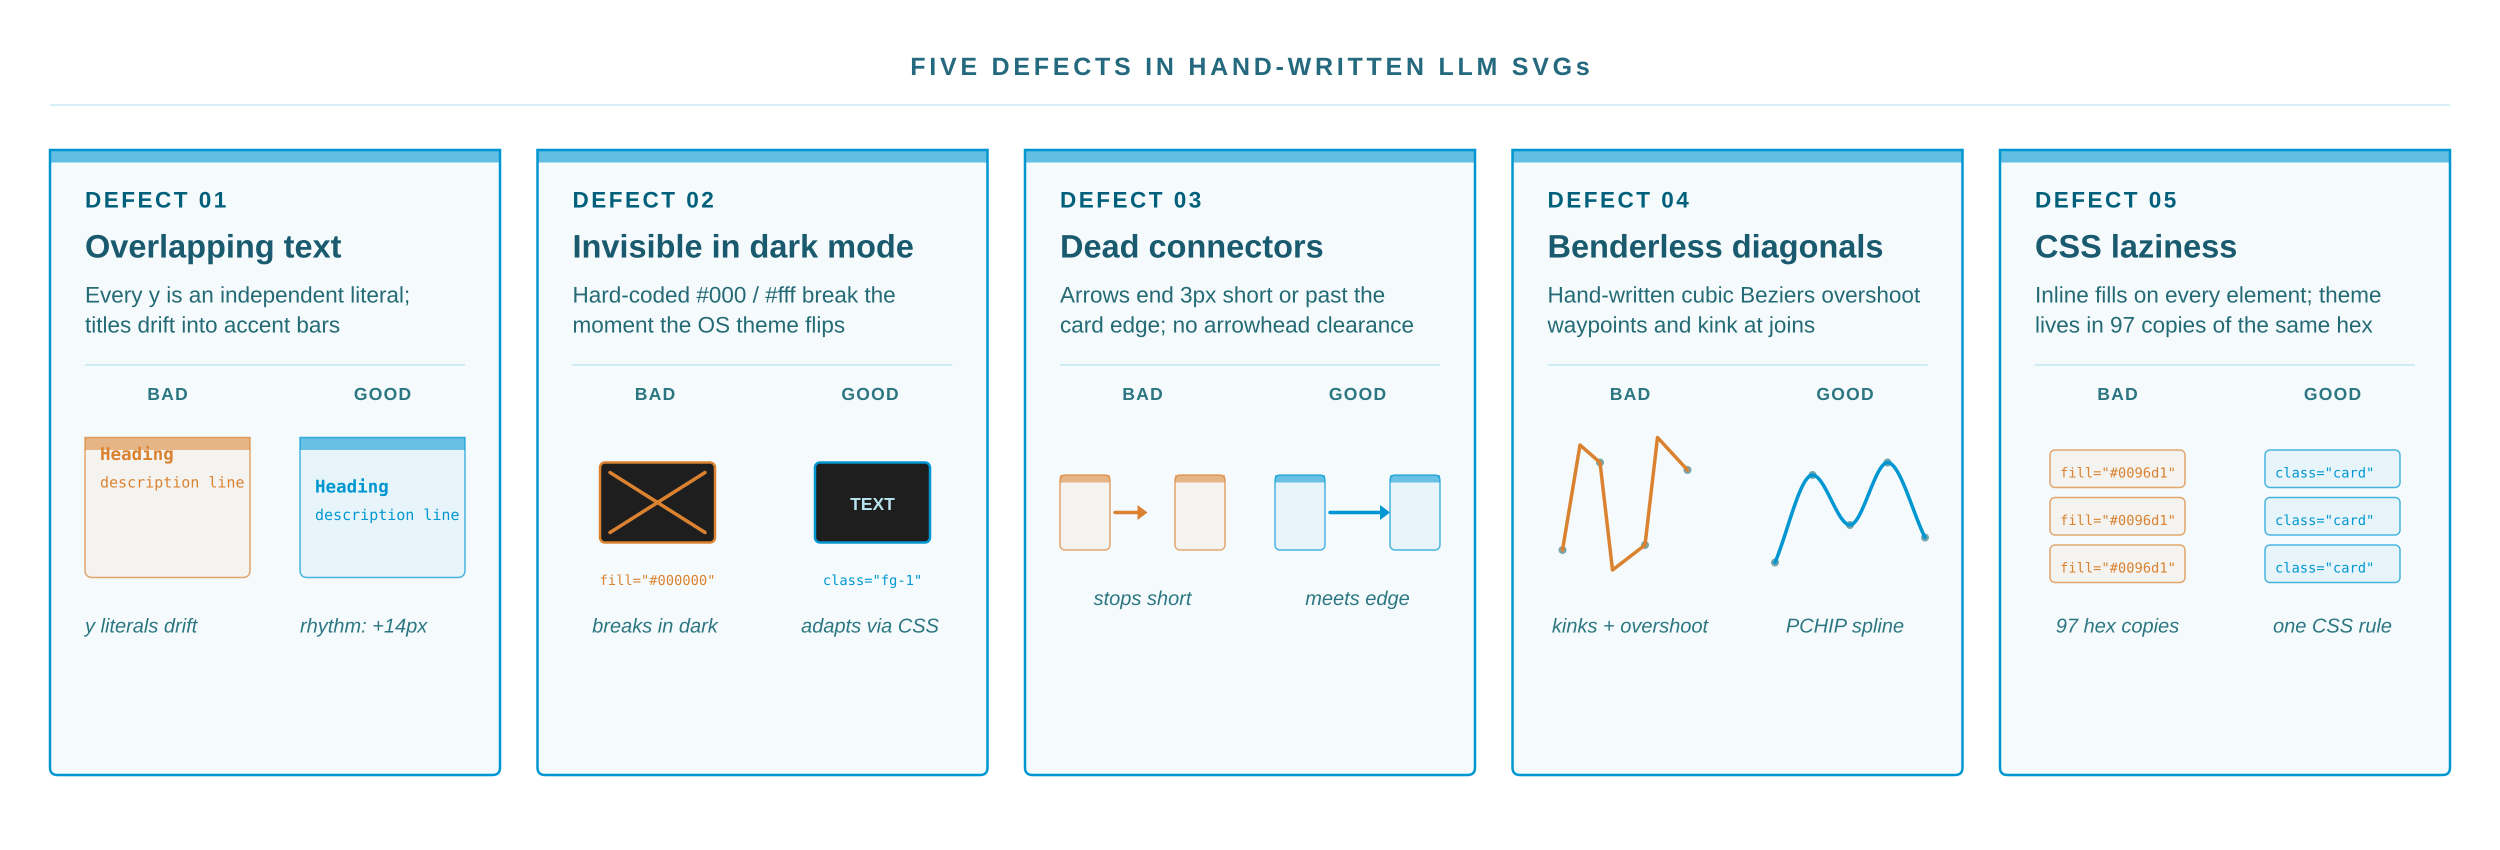
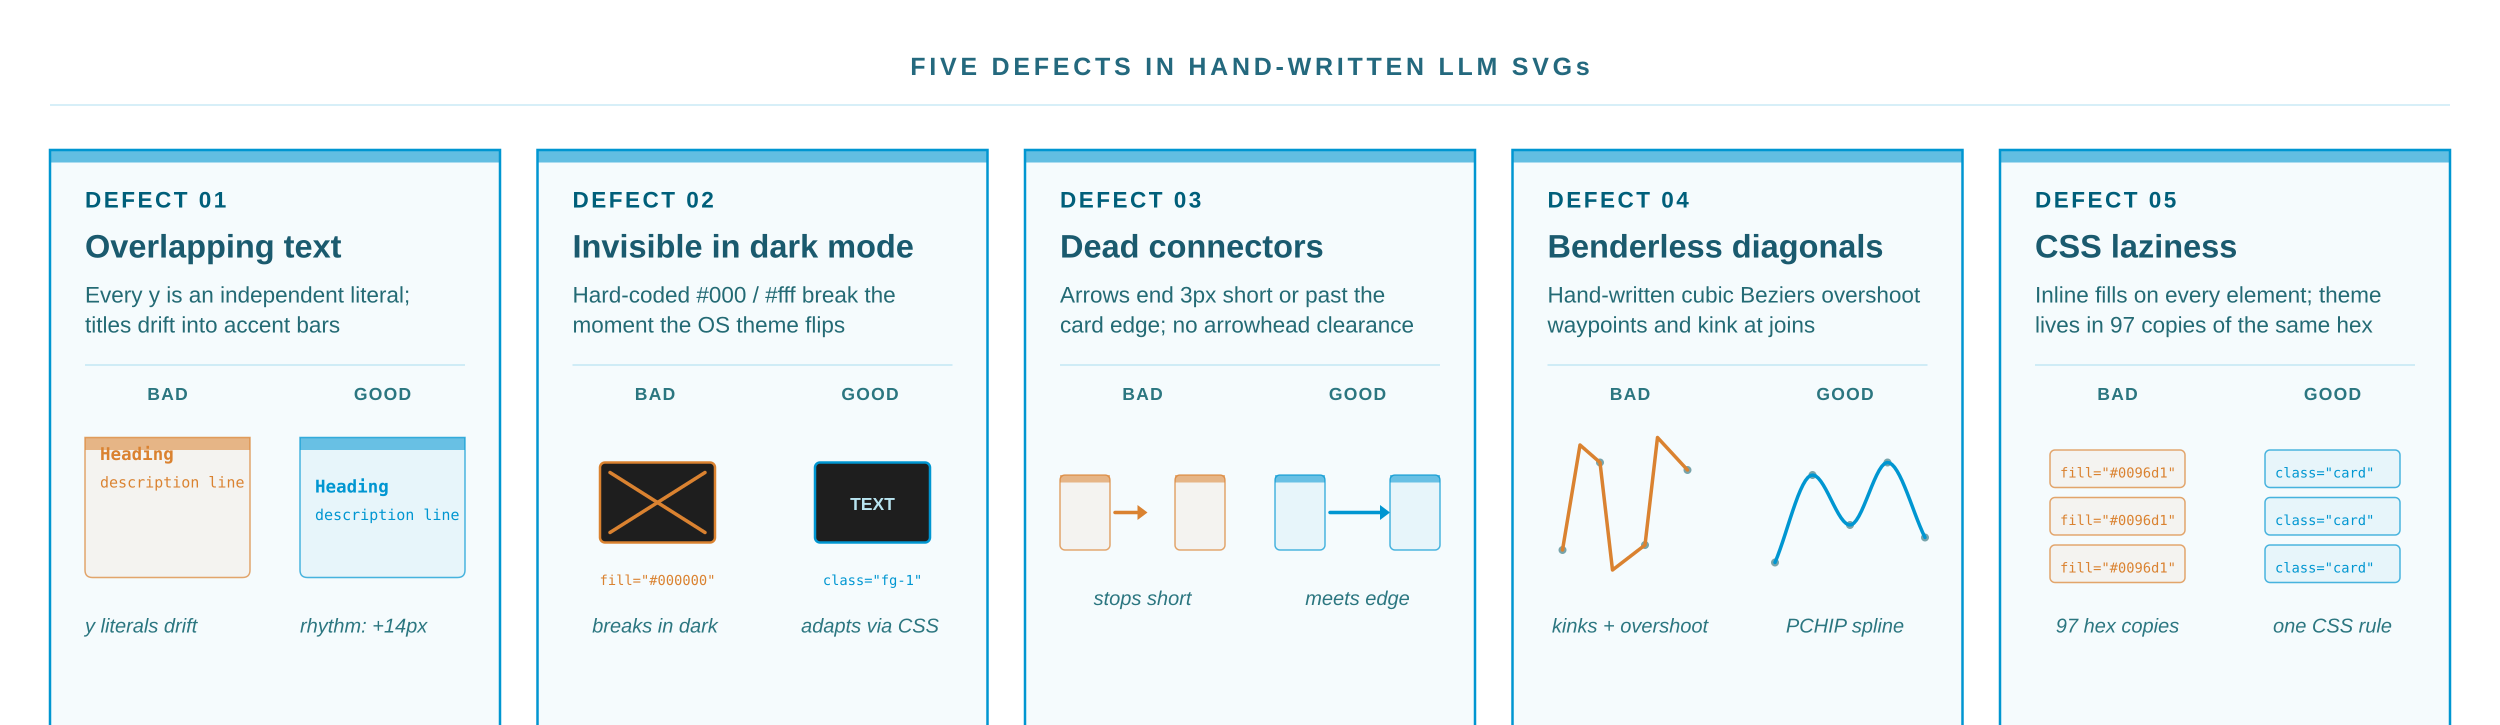
- <svg xmlns="http://www.w3.org/2000/svg" viewBox="0 0 1000 340">
+ <svg xmlns="http://www.w3.org/2000/svg" viewBox="0 0 1000 290">
  <style>
    .fg-1 { fill: #1a5a6e; }
    .fg-2 { fill: #24697e; }
    .fg-3 { fill: #236a74; }
    .fg-4 { fill: #2b7680; }
    .accent-1 { fill: #005f7a; }
    .accent-2 { fill: #7a4a15; }
    .card-body   { fill: #0096d1; fill-opacity: 0.04; }
    .card-stroke { fill: none; stroke: #0096d1; stroke-width: 1; }
    .accent-bar  { fill: #0096d1; opacity: 0.6; }
    .divider     { fill: none; stroke: #0096d1; stroke-width: 0.5; opacity: 0.25; }
    .eyebrow     { fill: #005f7a; font-family: Segoe UI, Arial, sans-serif; font-size: 9px; font-weight: 600; letter-spacing: 1px; }
    .title       { fill: #1a5a6e; font-family: Segoe UI, Arial, sans-serif; font-size: 13px; font-weight: 700; }
    .desc        { fill: #236a74; font-family: Segoe UI, Arial, sans-serif; font-size: 9px; }
    .minilabel   { fill: #2b7680; font-family: Segoe UI, Arial, sans-serif; font-size: 7px; font-weight: 600; letter-spacing: 0.5px; }
    .schem-good  { fill: none; stroke: #0096d1; stroke-width: 1.4; stroke-linejoin: round; stroke-linecap: round; }
    .schem-good-fill { fill: #0096d1; }
    .schem-bad   { fill: none; stroke: #da8230; stroke-width: 1.4; stroke-linejoin: round; stroke-linecap: round; }
    .schem-bad-fill  { fill: #da8230; }
    .schem-muted { fill: none; stroke: #236a74; stroke-width: 0.8; opacity: 0.55; }
    .schem-muted-fill { fill: #236a74; opacity: 0.6; }
    .mini-card-body   { fill: #0096d1; fill-opacity: 0.06; }
    .mini-card-stroke { fill: none; stroke: #0096d1; stroke-width: 0.6; opacity: 0.7; }
    .mini-card-bar    { fill: #0096d1; opacity: 0.55; }
    .mini-card-body-bad   { fill: #da8230; fill-opacity: 0.06; }
    .mini-card-stroke-bad { fill: none; stroke: #da8230; stroke-width: 0.6; opacity: 0.7; }
    .mini-card-bar-bad    { fill: #da8230; opacity: 0.55; }
    .inline-hex-text  { fill: #da8230; font-family: monospace; font-size: 5.5px; }
    .class-text       { fill: #0096d1; font-family: monospace; font-size: 5.5px; }
    .dark-bg-fill     { fill: #1e1e1e; }
    .invisible-text   { fill: #1e1e1e; font-family: Segoe UI, Arial, sans-serif; font-size: 7px; font-weight: 700; }
    .visible-text     { fill: #b8e4f0; font-family: Segoe UI, Arial, sans-serif; font-size: 7px; font-weight: 700; }
    .footnote    { fill: #2b7680; font-family: Segoe UI, Arial, sans-serif; font-size: 8px; font-style: italic; }
    .header      { fill: #24697e; font-family: Segoe UI, Arial, sans-serif; font-size: 10px; font-weight: 600; letter-spacing: 1.5px; }
    @media (prefers-color-scheme: dark) {
      .fg-1 { fill: #b8e4f0; }
      .fg-2 { fill: #8fd4e6; }
      .fg-3 { fill: #5aafc5; }
      .fg-4 { fill: #4099b3; }
      .accent-1 { fill: #5cc8e0; }
      .accent-2 { fill: #d4a04a; }
      .card-body   { fill: #5cc8e0; fill-opacity: 0.06; }
      .card-stroke { stroke: #5cc8e0; }
      .accent-bar  { fill: #5cc8e0; }
      .divider     { stroke: #5cc8e0; }
      .eyebrow     { fill: #5cc8e0; }
      .title       { fill: #b8e4f0; }
      .desc        { fill: #5aafc5; }
      .minilabel   { fill: #4099b3; }
      .schem-good      { stroke: #5cc8e0; }
      .schem-good-fill { fill: #5cc8e0; }
      .schem-bad       { stroke: #d4a04a; }
      .schem-bad-fill  { fill: #d4a04a; }
      .schem-muted     { stroke: #5aafc5; }
      .schem-muted-fill{ fill: #5aafc5; }
      .mini-card-body      { fill: #5cc8e0; fill-opacity: 0.08; }
      .mini-card-stroke    { stroke: #5cc8e0; }
      .mini-card-bar       { fill: #5cc8e0; }
      .mini-card-body-bad  { fill: #d4a04a; fill-opacity: 0.08; }
      .mini-card-stroke-bad{ stroke: #d4a04a; }
      .mini-card-bar-bad   { fill: #d4a04a; }
      .inline-hex-text { fill: #d4a04a; }
      .class-text      { fill: #5cc8e0; }
      .footnote    { fill: #4099b3; }
      .header      { fill: #8fd4e6; }
    }
  </style>
  <g id="guide-grid" display="none">
    <line x1="0" y1="60" x2="1000" y2="60" stroke="red" stroke-width="0.3" />
    <line x1="0" y1="146" x2="1000" y2="146" stroke="red" stroke-width="0.3" />
    <line x1="0" y1="310" x2="1000" y2="310" stroke="red" stroke-width="0.3" />
  </g>
  <g id="background">
-     <rect width="1000" height="340" fill="transparent" />
+     <rect width="1000" height="290" fill="transparent" />
  </g>
  <g id="nodes">
    <path d="M20,60 H200 V307 Q200,310 197,310 H23 Q20,310 20,307 Z" class="card-body" />
    <path d="M20,60 H200 V307 Q200,310 197,310 H23 Q20,310 20,307 Z" class="card-stroke" />
    <rect x="20" y="60" width="180" height="5" class="accent-bar" />
    <line x1="34" y1="146" x2="186" y2="146" class="divider" />
    <path d="M215,60 H395 V307 Q395,310 392,310 H218 Q215,310 215,307 Z" class="card-body" />
    <path d="M215,60 H395 V307 Q395,310 392,310 H218 Q215,310 215,307 Z" class="card-stroke" />
    <rect x="215" y="60" width="180" height="5" class="accent-bar" />
    <line x1="229" y1="146" x2="381" y2="146" class="divider" />
    <path d="M410,60 H590 V307 Q590,310 587,310 H413 Q410,310 410,307 Z" class="card-body" />
    <path d="M410,60 H590 V307 Q590,310 587,310 H413 Q410,310 410,307 Z" class="card-stroke" />
    <rect x="410" y="60" width="180" height="5" class="accent-bar" />
    <line x1="424" y1="146" x2="576" y2="146" class="divider" />
    <path d="M605,60 H785 V307 Q785,310 782,310 H608 Q605,310 605,307 Z" class="card-body" />
    <path d="M605,60 H785 V307 Q785,310 782,310 H608 Q605,310 605,307 Z" class="card-stroke" />
    <rect x="605" y="60" width="180" height="5" class="accent-bar" />
    <line x1="619" y1="146" x2="771" y2="146" class="divider" />
    <path d="M800,60 H980 V307 Q980,310 977,310 H803 Q800,310 800,307 Z" class="card-body" />
    <path d="M800,60 H980 V307 Q980,310 977,310 H803 Q800,310 800,307 Z" class="card-stroke" />
    <rect x="800" y="60" width="180" height="5" class="accent-bar" />
    <line x1="814" y1="146" x2="966" y2="146" class="divider" />
  </g>
  <g id="connectors">
    <line x1="446" y1="205" x2="455" y2="205" class="schem-bad" />
    <polygon points="455,202 459,205 455,208" class="schem-bad-fill" />
    <line x1="532" y1="205" x2="552" y2="205" class="schem-good" />
    <polygon points="552,202 556,205 552,208" class="schem-good-fill" />
  </g>
  <g id="content">
    <text x="500" y="30" text-anchor="middle" class="header">FIVE DEFECTS IN HAND-WRITTEN LLM SVGs</text>
    <line x1="20" y1="42" x2="980" y2="42" stroke="#0096d1" stroke-width="0.5" opacity="0.25" />
    <text x="34" y="83" class="eyebrow">DEFECT 01</text>
    <text x="34" y="103" class="title">Overlapping text</text>
    <text x="34" y="121" class="desc">Every y is an independent literal;</text>
    <text x="34" y="133" class="desc">titles drift into accent bars</text>
    <text x="67" y="160" text-anchor="middle" class="minilabel">BAD</text>
    <text x="153" y="160" text-anchor="middle" class="minilabel">GOOD</text>
    <path d="M34,175 H100 V228 Q100,231 97,231 H37 Q34,231 34,228 Z" class="mini-card-body-bad" />
    <path d="M34,175 H100 V228 Q100,231 97,231 H37 Q34,231 34,228 Z" class="mini-card-stroke-bad" />
    <rect x="34" y="175" width="66" height="5" class="mini-card-bar-bad" />
    <text x="40" y="184" class="inline-hex-text" style="font-size:7px;font-weight:700;">Heading</text>
    <text x="40" y="195" class="inline-hex-text" style="font-size:6px;">description line</text>
    <path d="M120,175 H186 V228 Q186,231 183,231 H123 Q120,231 120,228 Z" class="mini-card-body" />
    <path d="M120,175 H186 V228 Q186,231 183,231 H123 Q120,231 120,228 Z" class="mini-card-stroke" />
    <rect x="120" y="175" width="66" height="5" class="mini-card-bar" />
    <text x="126" y="197" class="class-text" style="font-size:7px;font-weight:700;">Heading</text>
    <text x="126" y="208" class="class-text" style="font-size:6px;">description line</text>
    <text x="34" y="253" class="footnote">y literals drift</text>
    <text x="120" y="253" class="footnote">rhythm: +14px</text>
    <text x="229" y="83" class="eyebrow">DEFECT 02</text>
    <text x="229" y="103" class="title">Invisible in dark mode</text>
    <text x="229" y="121" class="desc">Hard-coded #000 / #fff break the</text>
    <text x="229" y="133" class="desc">moment the OS theme flips</text>
    <text x="262" y="160" text-anchor="middle" class="minilabel">BAD</text>
    <text x="348" y="160" text-anchor="middle" class="minilabel">GOOD</text>
    <rect x="240" y="185" width="46" height="32" rx="2" class="dark-bg-fill" stroke="#da8230" stroke-width="1" />
    <text x="263" y="204" text-anchor="middle" class="invisible-text">TEXT</text>
    <line x1="244" y1="189" x2="282" y2="213" stroke="#da8230" stroke-width="1.4" stroke-linecap="round" />
    <line x1="282" y1="189" x2="244" y2="213" stroke="#da8230" stroke-width="1.4" stroke-linecap="round" />
    <text x="263" y="234" text-anchor="middle" class="inline-hex-text">fill="#000000"</text>
    <rect x="326" y="185" width="46" height="32" rx="2" class="dark-bg-fill" stroke="#0096d1" stroke-width="1" />
    <text x="349" y="204" text-anchor="middle" class="visible-text">TEXT</text>
    <text x="349" y="234" text-anchor="middle" class="class-text">class="fg-1"</text>
    <text x="262" y="253" text-anchor="middle" class="footnote">breaks in dark</text>
    <text x="348" y="253" text-anchor="middle" class="footnote">adapts via CSS</text>
    <text x="424" y="83" class="eyebrow">DEFECT 03</text>
    <text x="424" y="103" class="title">Dead connectors</text>
    <text x="424" y="121" class="desc">Arrows end 3px short or past the</text>
    <text x="424" y="133" class="desc">card edge; no arrowhead clearance</text>
    <text x="457" y="160" text-anchor="middle" class="minilabel">BAD</text>
    <text x="543" y="160" text-anchor="middle" class="minilabel">GOOD</text>
    <rect x="424" y="190" width="20" height="30" rx="2" class="mini-card-body-bad" />
    <rect x="424" y="190" width="20" height="30" rx="2" class="mini-card-stroke-bad" />
    <rect x="424" y="190" width="20" height="3" class="mini-card-bar-bad" />
    <rect x="470" y="190" width="20" height="30" rx="2" class="mini-card-body-bad" />
    <rect x="470" y="190" width="20" height="30" rx="2" class="mini-card-stroke-bad" />
    <rect x="470" y="190" width="20" height="3" class="mini-card-bar-bad" />
    <rect x="510" y="190" width="20" height="30" rx="2" class="mini-card-body" />
    <rect x="510" y="190" width="20" height="30" rx="2" class="mini-card-stroke" />
    <rect x="510" y="190" width="20" height="3" class="mini-card-bar" />
    <rect x="556" y="190" width="20" height="30" rx="2" class="mini-card-body" />
    <rect x="556" y="190" width="20" height="30" rx="2" class="mini-card-stroke" />
    <rect x="556" y="190" width="20" height="3" class="mini-card-bar" />
    <text x="457" y="242" text-anchor="middle" class="footnote">stops short</text>
    <text x="543" y="242" text-anchor="middle" class="footnote">meets edge</text>
    <text x="619" y="83" class="eyebrow">DEFECT 04</text>
    <text x="619" y="103" class="title">Benderless diagonals</text>
    <text x="619" y="121" class="desc">Hand-written cubic Beziers overshoot</text>
    <text x="619" y="133" class="desc">waypoints and kink at joins</text>
    <text x="652" y="160" text-anchor="middle" class="minilabel">BAD</text>
    <text x="738" y="160" text-anchor="middle" class="minilabel">GOOD</text>
    <circle cx="625" cy="220" r="1.6" class="schem-muted-fill" />
    <circle cx="640" cy="185" r="1.6" class="schem-muted-fill" />
    <circle cx="658" cy="218" r="1.6" class="schem-muted-fill" />
    <circle cx="675" cy="188" r="1.6" class="schem-muted-fill" />
    <path d="M625,220 L632,178 L640,185 L645,228 L658,218 L663,175 L675,188" class="schem-bad" />
    <circle cx="710" cy="225" r="1.6" class="schem-muted-fill" />
    <circle cx="725" cy="190" r="1.6" class="schem-muted-fill" />
    <circle cx="740" cy="210" r="1.6" class="schem-muted-fill" />
    <circle cx="755" cy="185" r="1.6" class="schem-muted-fill" />
    <circle cx="770" cy="215" r="1.6" class="schem-muted-fill" />
    <path d="M710.0,225.0 L711.02,222.48 L712.03,219.7 L713.05,216.73 L714.07,213.63 L715.08,210.48 L716.1,207.33 L717.12,204.25 L718.14,201.31 L719.15,198.56 L720.17,196.09 L721.19,193.95 L722.2,192.21 L723.22,190.93 L724.24,190.18 L725.25,190.02 L726.27,190.41 L727.29,191.25 L728.31,192.49 L729.32,194.02 L730.34,195.8 L731.36,197.73 L732.37,199.75 L733.39,201.77 L734.41,203.73 L735.42,205.55 L736.44,207.16 L737.46,208.47 L738.47,209.42 L739.49,209.93 L740.51,209.92 L741.53,209.28 L742.54,208.09 L743.56,206.45 L744.58,204.44 L745.59,202.16 L746.61,199.71 L747.63,197.18 L748.64,194.66 L749.66,192.25 L750.68,190.03 L751.69,188.11 L752.71,186.57 L753.73,185.51 L754.75,185.02 L755.76,185.15 L756.78,185.79 L757.8,186.89 L758.81,188.39 L759.83,190.22 L760.85,192.34 L761.86,194.69 L762.88,197.21 L763.9,199.85 L764.92,202.55 L765.93,205.26 L766.95,207.91 L767.97,210.46 L768.98,212.84 L770.0,215.0" class="schem-good" />
    <text x="652" y="253" text-anchor="middle" class="footnote">kinks + overshoot</text>
    <text x="738" y="253" text-anchor="middle" class="footnote">PCHIP spline</text>
    <text x="814" y="83" class="eyebrow">DEFECT 05</text>
    <text x="814" y="103" class="title">CSS laziness</text>
    <text x="814" y="121" class="desc">Inline fills on every element; theme</text>
    <text x="814" y="133" class="desc">lives in 97 copies of the same hex</text>
    <text x="847" y="160" text-anchor="middle" class="minilabel">BAD</text>
    <text x="933" y="160" text-anchor="middle" class="minilabel">GOOD</text>
    <rect x="820" y="180" width="54" height="15" rx="2" class="mini-card-body-bad" />
    <rect x="820" y="180" width="54" height="15" rx="2" class="mini-card-stroke-bad" />
    <text x="824" y="191" class="inline-hex-text">fill="#0096d1"</text>
    <rect x="820" y="199" width="54" height="15" rx="2" class="mini-card-body-bad" />
    <rect x="820" y="199" width="54" height="15" rx="2" class="mini-card-stroke-bad" />
    <text x="824" y="210" class="inline-hex-text">fill="#0096d1"</text>
    <rect x="820" y="218" width="54" height="15" rx="2" class="mini-card-body-bad" />
    <rect x="820" y="218" width="54" height="15" rx="2" class="mini-card-stroke-bad" />
    <text x="824" y="229" class="inline-hex-text">fill="#0096d1"</text>
    <rect x="906" y="180" width="54" height="15" rx="2" class="mini-card-body" />
    <rect x="906" y="180" width="54" height="15" rx="2" class="mini-card-stroke" />
    <text x="910" y="191" class="class-text">class="card"</text>
    <rect x="906" y="199" width="54" height="15" rx="2" class="mini-card-body" />
    <rect x="906" y="199" width="54" height="15" rx="2" class="mini-card-stroke" />
    <text x="910" y="210" class="class-text">class="card"</text>
    <rect x="906" y="218" width="54" height="15" rx="2" class="mini-card-body" />
    <rect x="906" y="218" width="54" height="15" rx="2" class="mini-card-stroke" />
    <text x="910" y="229" class="class-text">class="card"</text>
    <text x="847" y="253" text-anchor="middle" class="footnote">97 hex copies</text>
    <text x="933" y="253" text-anchor="middle" class="footnote">one CSS rule</text>
  </g>
  <g id="callouts">
    
  </g>
</svg>
